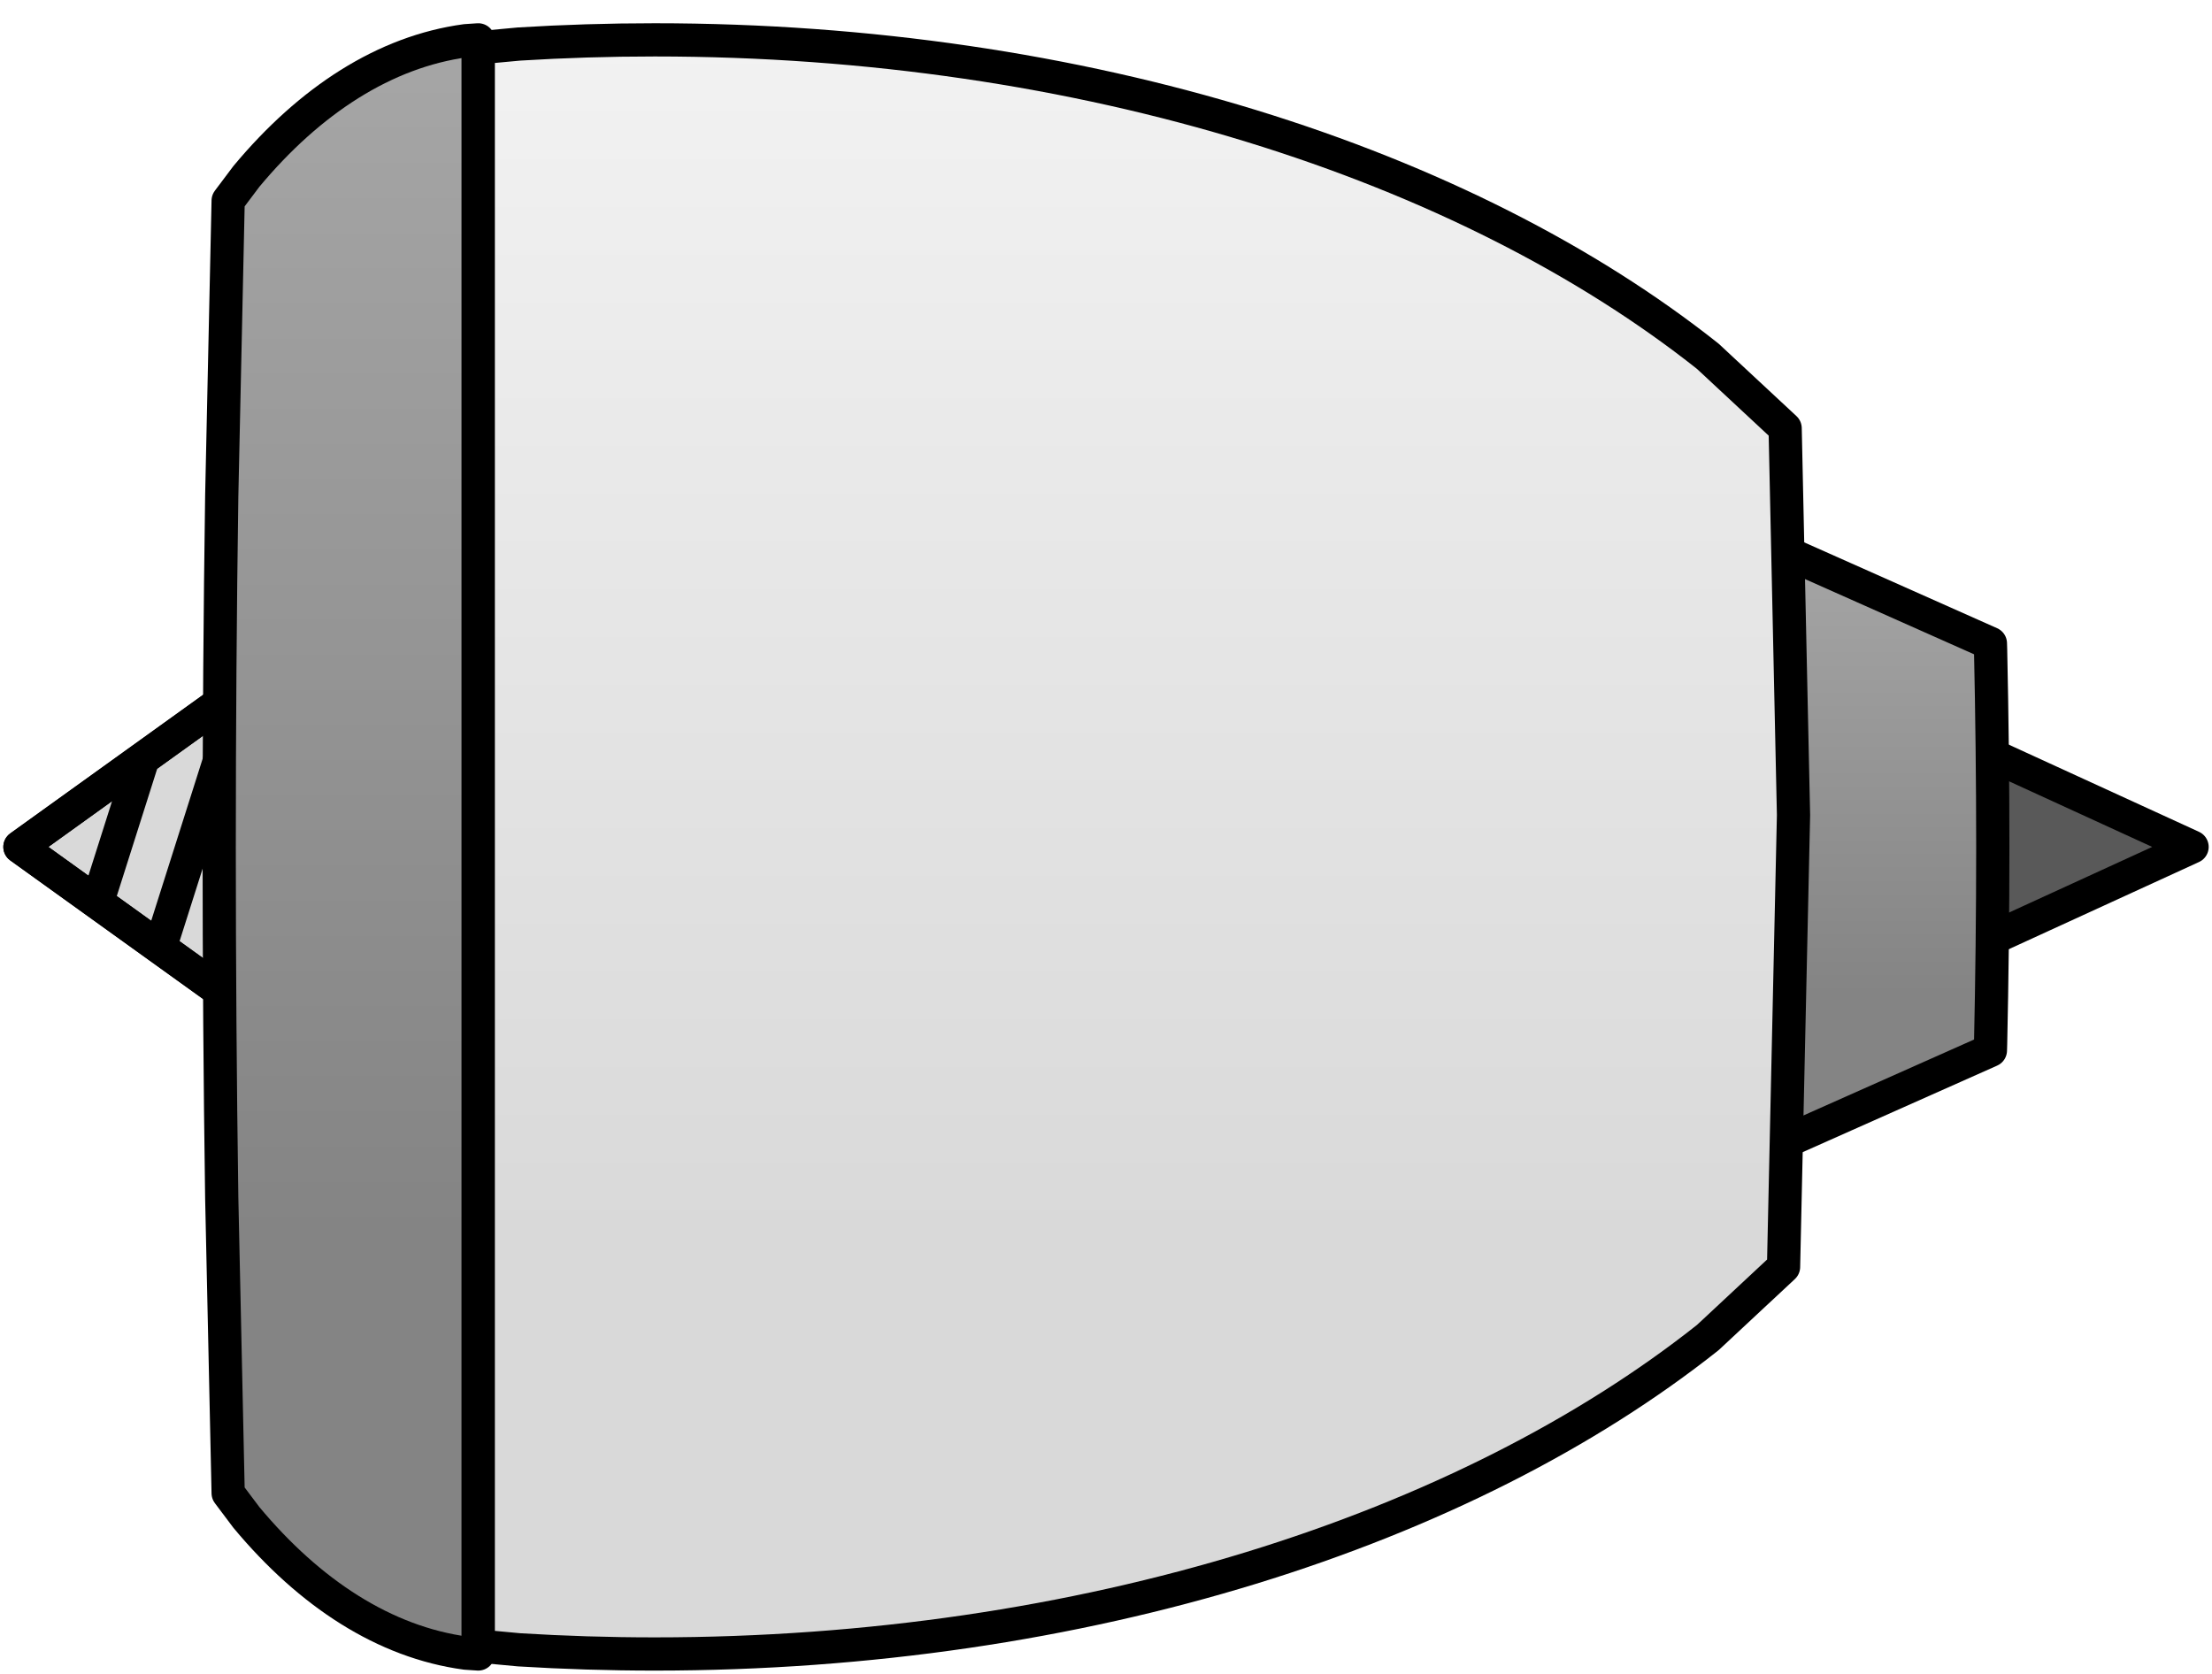
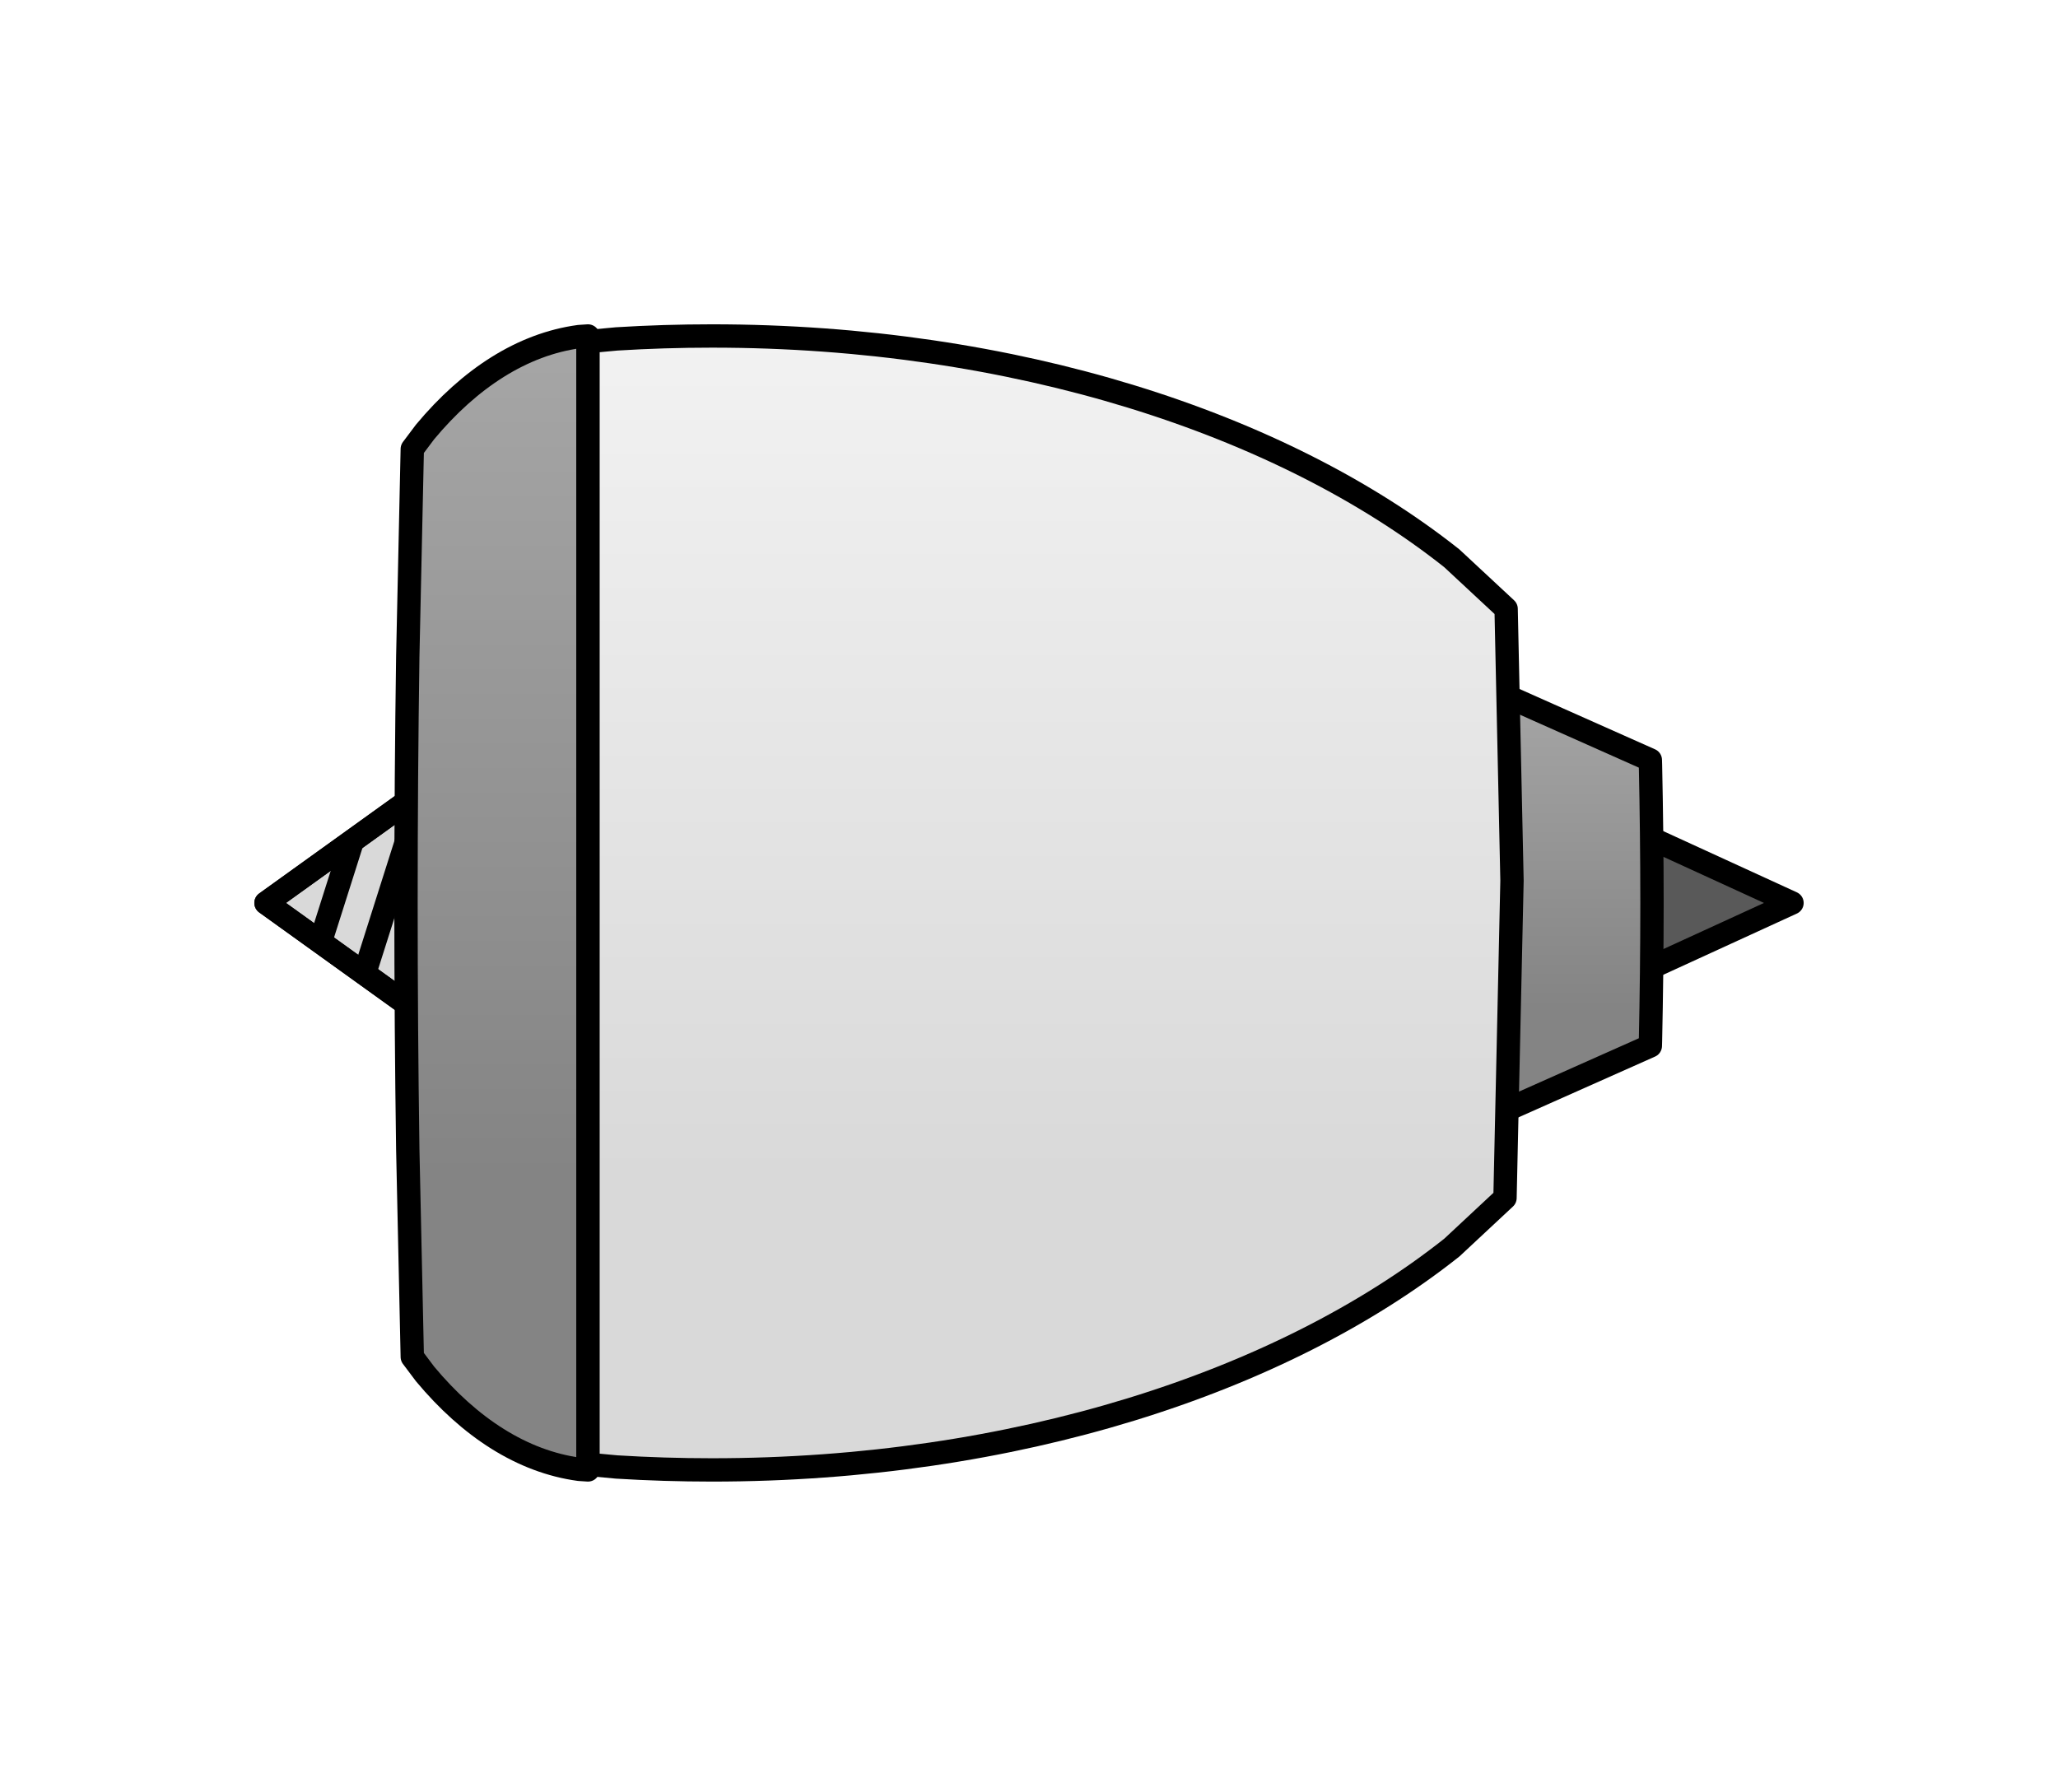
- <svg xmlns="http://www.w3.org/2000/svg" width="111" height="84" overflow="hidden">
+ <svg xmlns="http://www.w3.org/2000/svg" width="147.0px" height="128.0px" overflow="hidden" viewBox="-18.0 -22.0 147.0 128.0">
+   <rect id="bounding-box" x="-18.0" y="-22.0" width="147.0" height="128.0" fill="none" pointer-events="all" />
  <defs>
    <linearGradient x1="948.5" y1="391" x2="948.5" y2="472" gradientUnits="userSpaceOnUse" spreadMethod="reflect" id="fill0">
      <stop offset="0" stop-color="#A6A6A6" />
      <stop offset="0.74" stop-color="#848484" />
      <stop offset="0.83" stop-color="#848484" />
      <stop offset="1" stop-color="#848484" />
    </linearGradient>
    <linearGradient x1="1025" y1="416" x2="1025" y2="447" gradientUnits="userSpaceOnUse" spreadMethod="reflect" id="fill1">
      <stop offset="0" stop-color="#A6A6A6" />
      <stop offset="0.74" stop-color="#848484" />
      <stop offset="0.83" stop-color="#848484" />
      <stop offset="1" stop-color="#848484" />
    </linearGradient>
    <linearGradient x1="988" y1="391" x2="988" y2="472" gradientUnits="userSpaceOnUse" spreadMethod="reflect" id="fill2">
      <stop offset="0" stop-color="#F2F2F2" />
      <stop offset="0.74" stop-color="#D9D9D9" />
      <stop offset="0.83" stop-color="#D9D9D9" />
      <stop offset="1" stop-color="#D9D9D9" />
    </linearGradient>
  </defs>
  <g transform="translate(-931 -389)">
    <path d="M948 443 932 431.5 948 420Z" stroke="#000000" stroke-width="1.667" stroke-linecap="round" stroke-linejoin="round" stroke-miterlimit="10" fill="#D9D9D9" fill-rule="evenodd" />
    <path d="M0 0 2.197 6.922" stroke="#000000" stroke-width="1.667" stroke-miterlimit="8" fill="none" fill-rule="evenodd" transform="matrix(-1 0 0 1 938.197 427)" />
    <path d="M0 0 4.337 13.663" stroke="#000000" stroke-width="1.667" stroke-miterlimit="8" fill="none" fill-rule="evenodd" transform="matrix(-1 0 0 1 943.337 423)" />
    <path d="M0 0 5.06 15.943" stroke="#A6A6A6" stroke-width="1.667" stroke-miterlimit="8" fill="none" fill-rule="evenodd" transform="matrix(-1 0 0 1 948.06 423)" />
    <path d="M948 443 932 431.5 948 420Z" stroke="#000000" stroke-width="1.667" stroke-linecap="round" stroke-linejoin="round" stroke-miterlimit="10" fill="none" fill-rule="evenodd" />
    <path d="M1029 426 1041 431.5 1029 437Z" stroke="#000000" stroke-width="1.667" stroke-linecap="round" stroke-linejoin="round" stroke-miterlimit="10" fill="#595959" fill-rule="evenodd" />
    <path d="M955 391 955 472 954.37 471.958C950.312 471.409 946.551 468.974 943.363 465.146L942.449 463.93 942.127 449.109C942.043 443.319 942 437.445 942 431.5 942 425.555 942.043 419.681 942.127 413.891L942.449 399.07 943.363 397.854C946.551 394.026 950.312 391.591 954.37 391.042Z" stroke="#000000" stroke-width="1.667" stroke-linecap="round" stroke-linejoin="round" stroke-miterlimit="10" fill="url(#fill0)" fill-rule="evenodd" />
    <path d="M1019 416 1030.88 421.287 1030.89 421.617C1030.96 424.866 1031 428.163 1031 431.5 1031 434.837 1030.96 438.134 1030.89 441.383L1030.88 441.713 1019 447Z" stroke="#000000" stroke-width="1.667" stroke-linecap="round" stroke-linejoin="round" stroke-miterlimit="10" fill="url(#fill1)" fill-rule="evenodd" />
    <path d="M963.855 391C985.389 391 1004.53 397.225 1016.7 406.88L1020.58 410.491 1021 429.901 1020.5 452.576 1016.7 456.12C1004.53 465.775 985.389 472 963.855 472 961.558 472 959.288 471.929 957.051 471.791L955 471.6 955 391.4 957.051 391.209C959.288 391.071 961.558 391 963.855 391Z" stroke="#000000" stroke-width="1.667" stroke-linecap="round" stroke-linejoin="round" stroke-miterlimit="10" fill="url(#fill2)" fill-rule="evenodd" />
  </g>
</svg>
